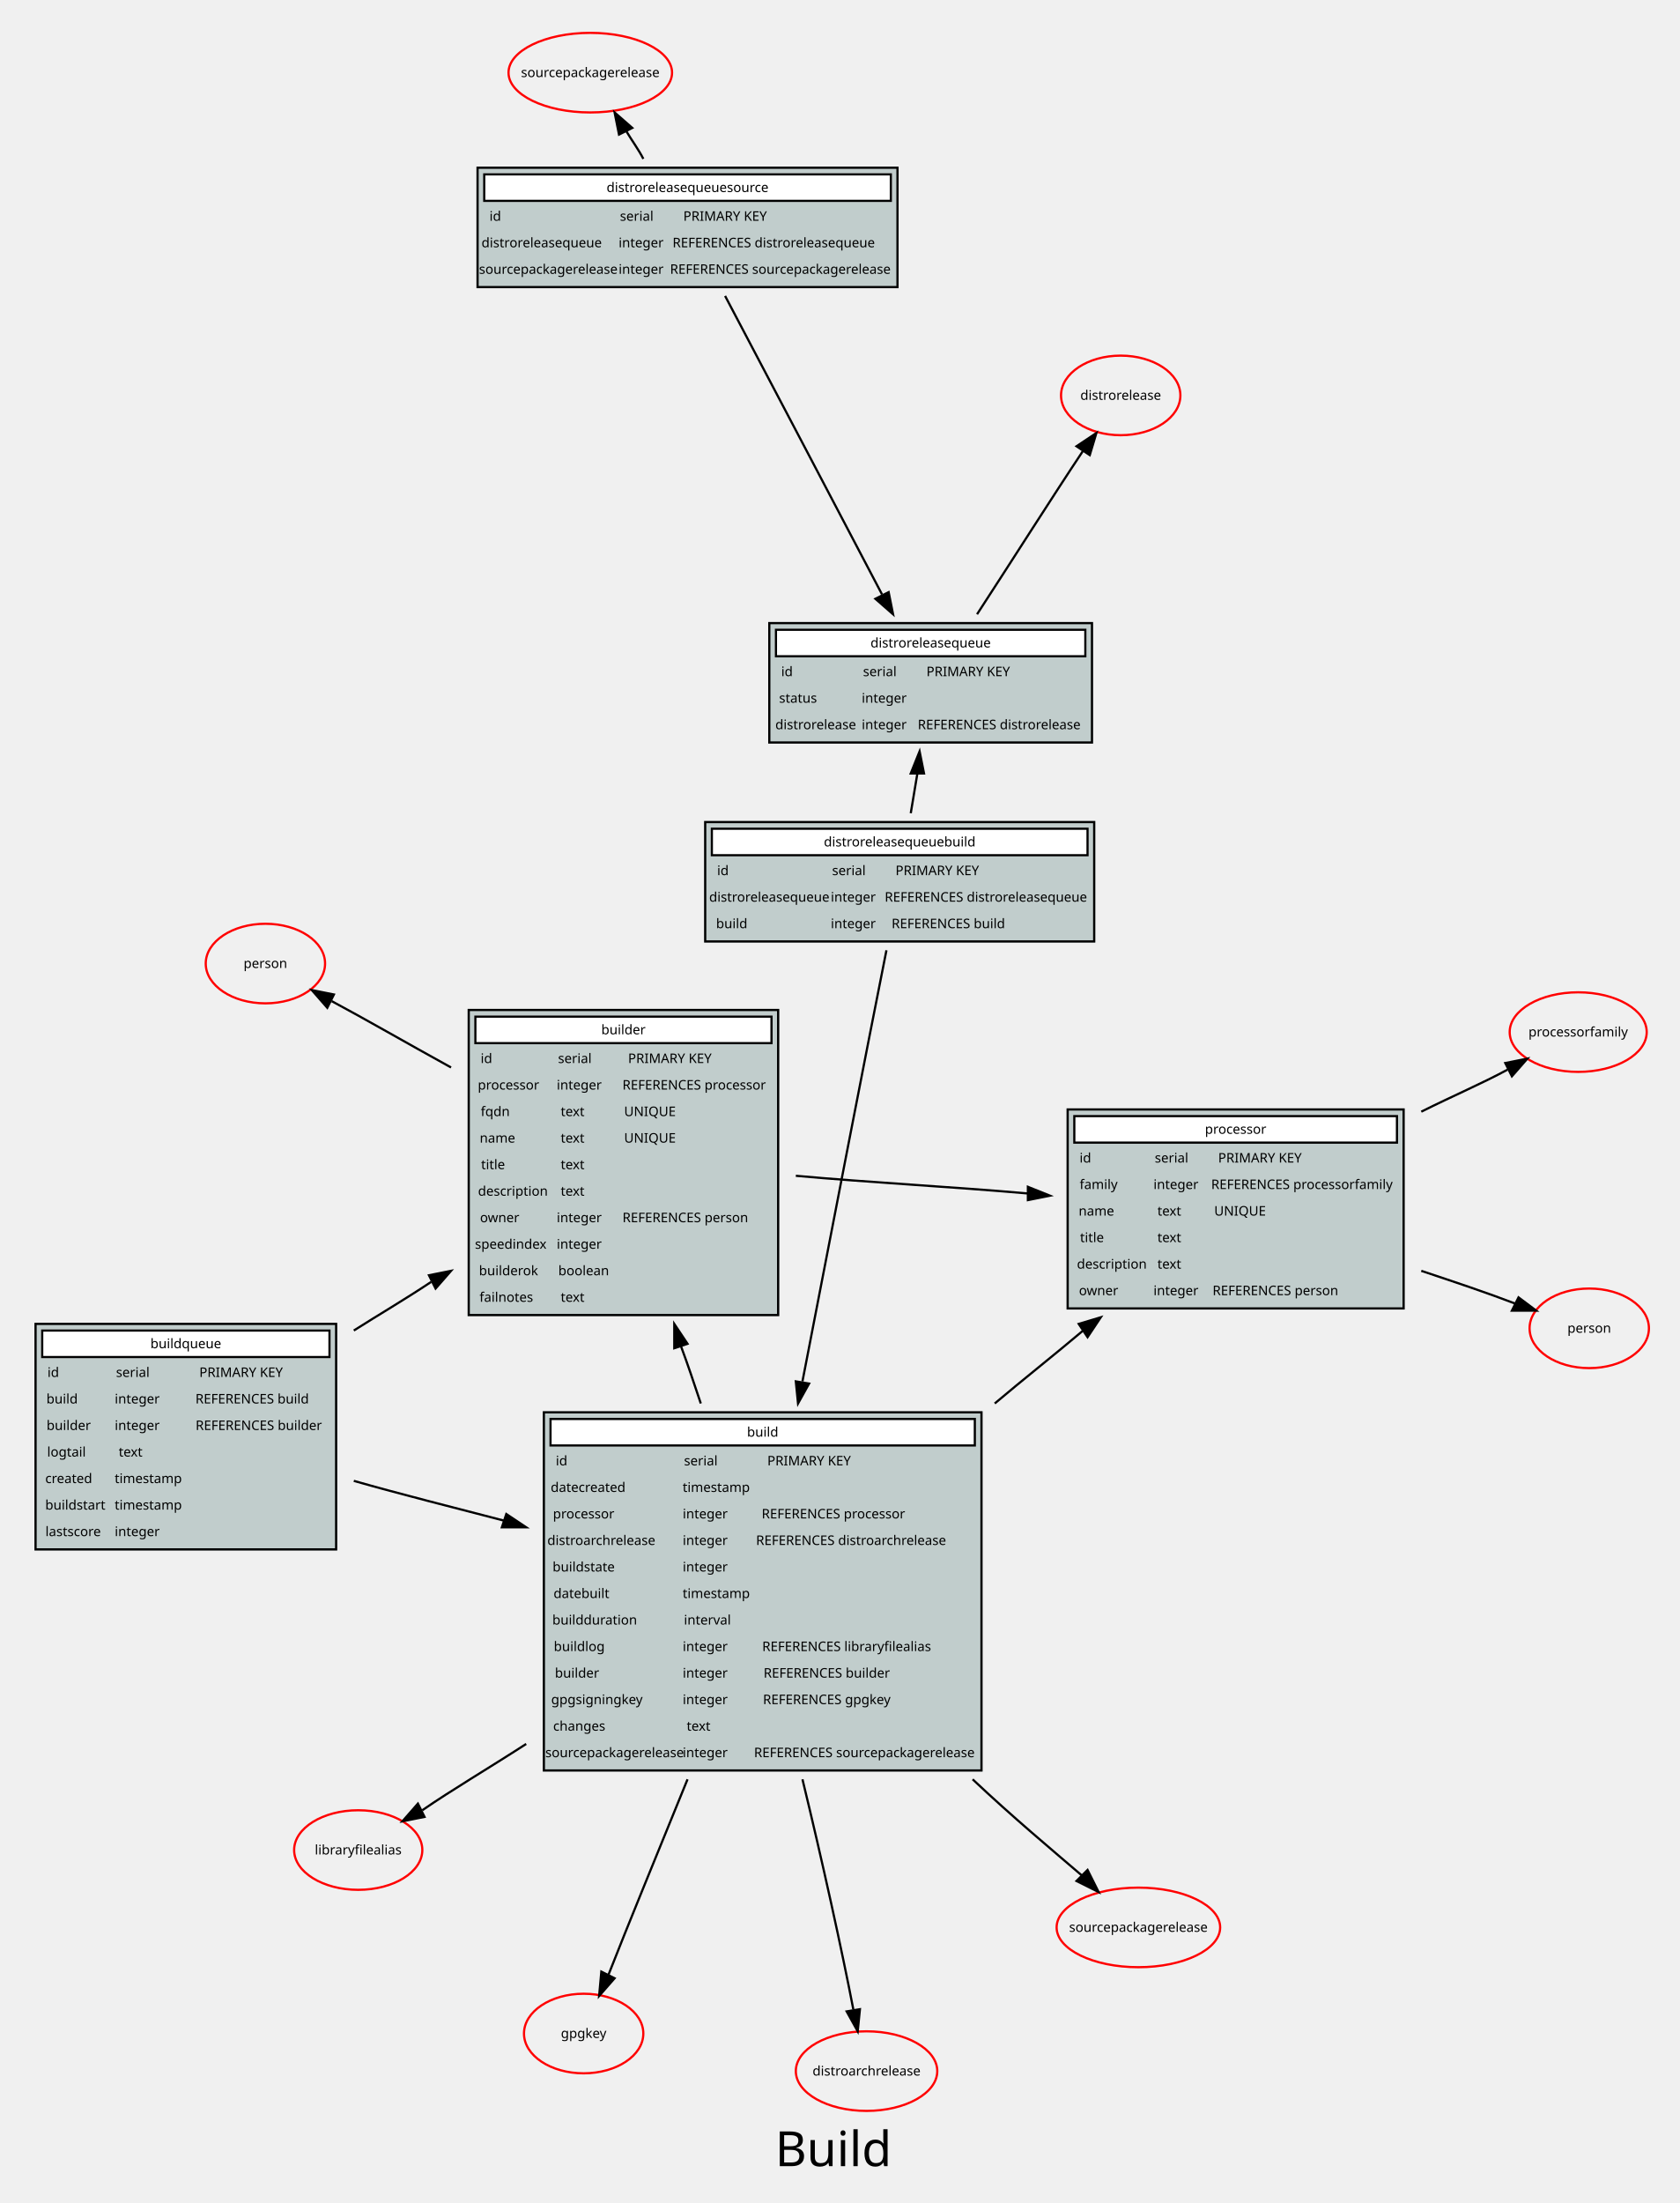
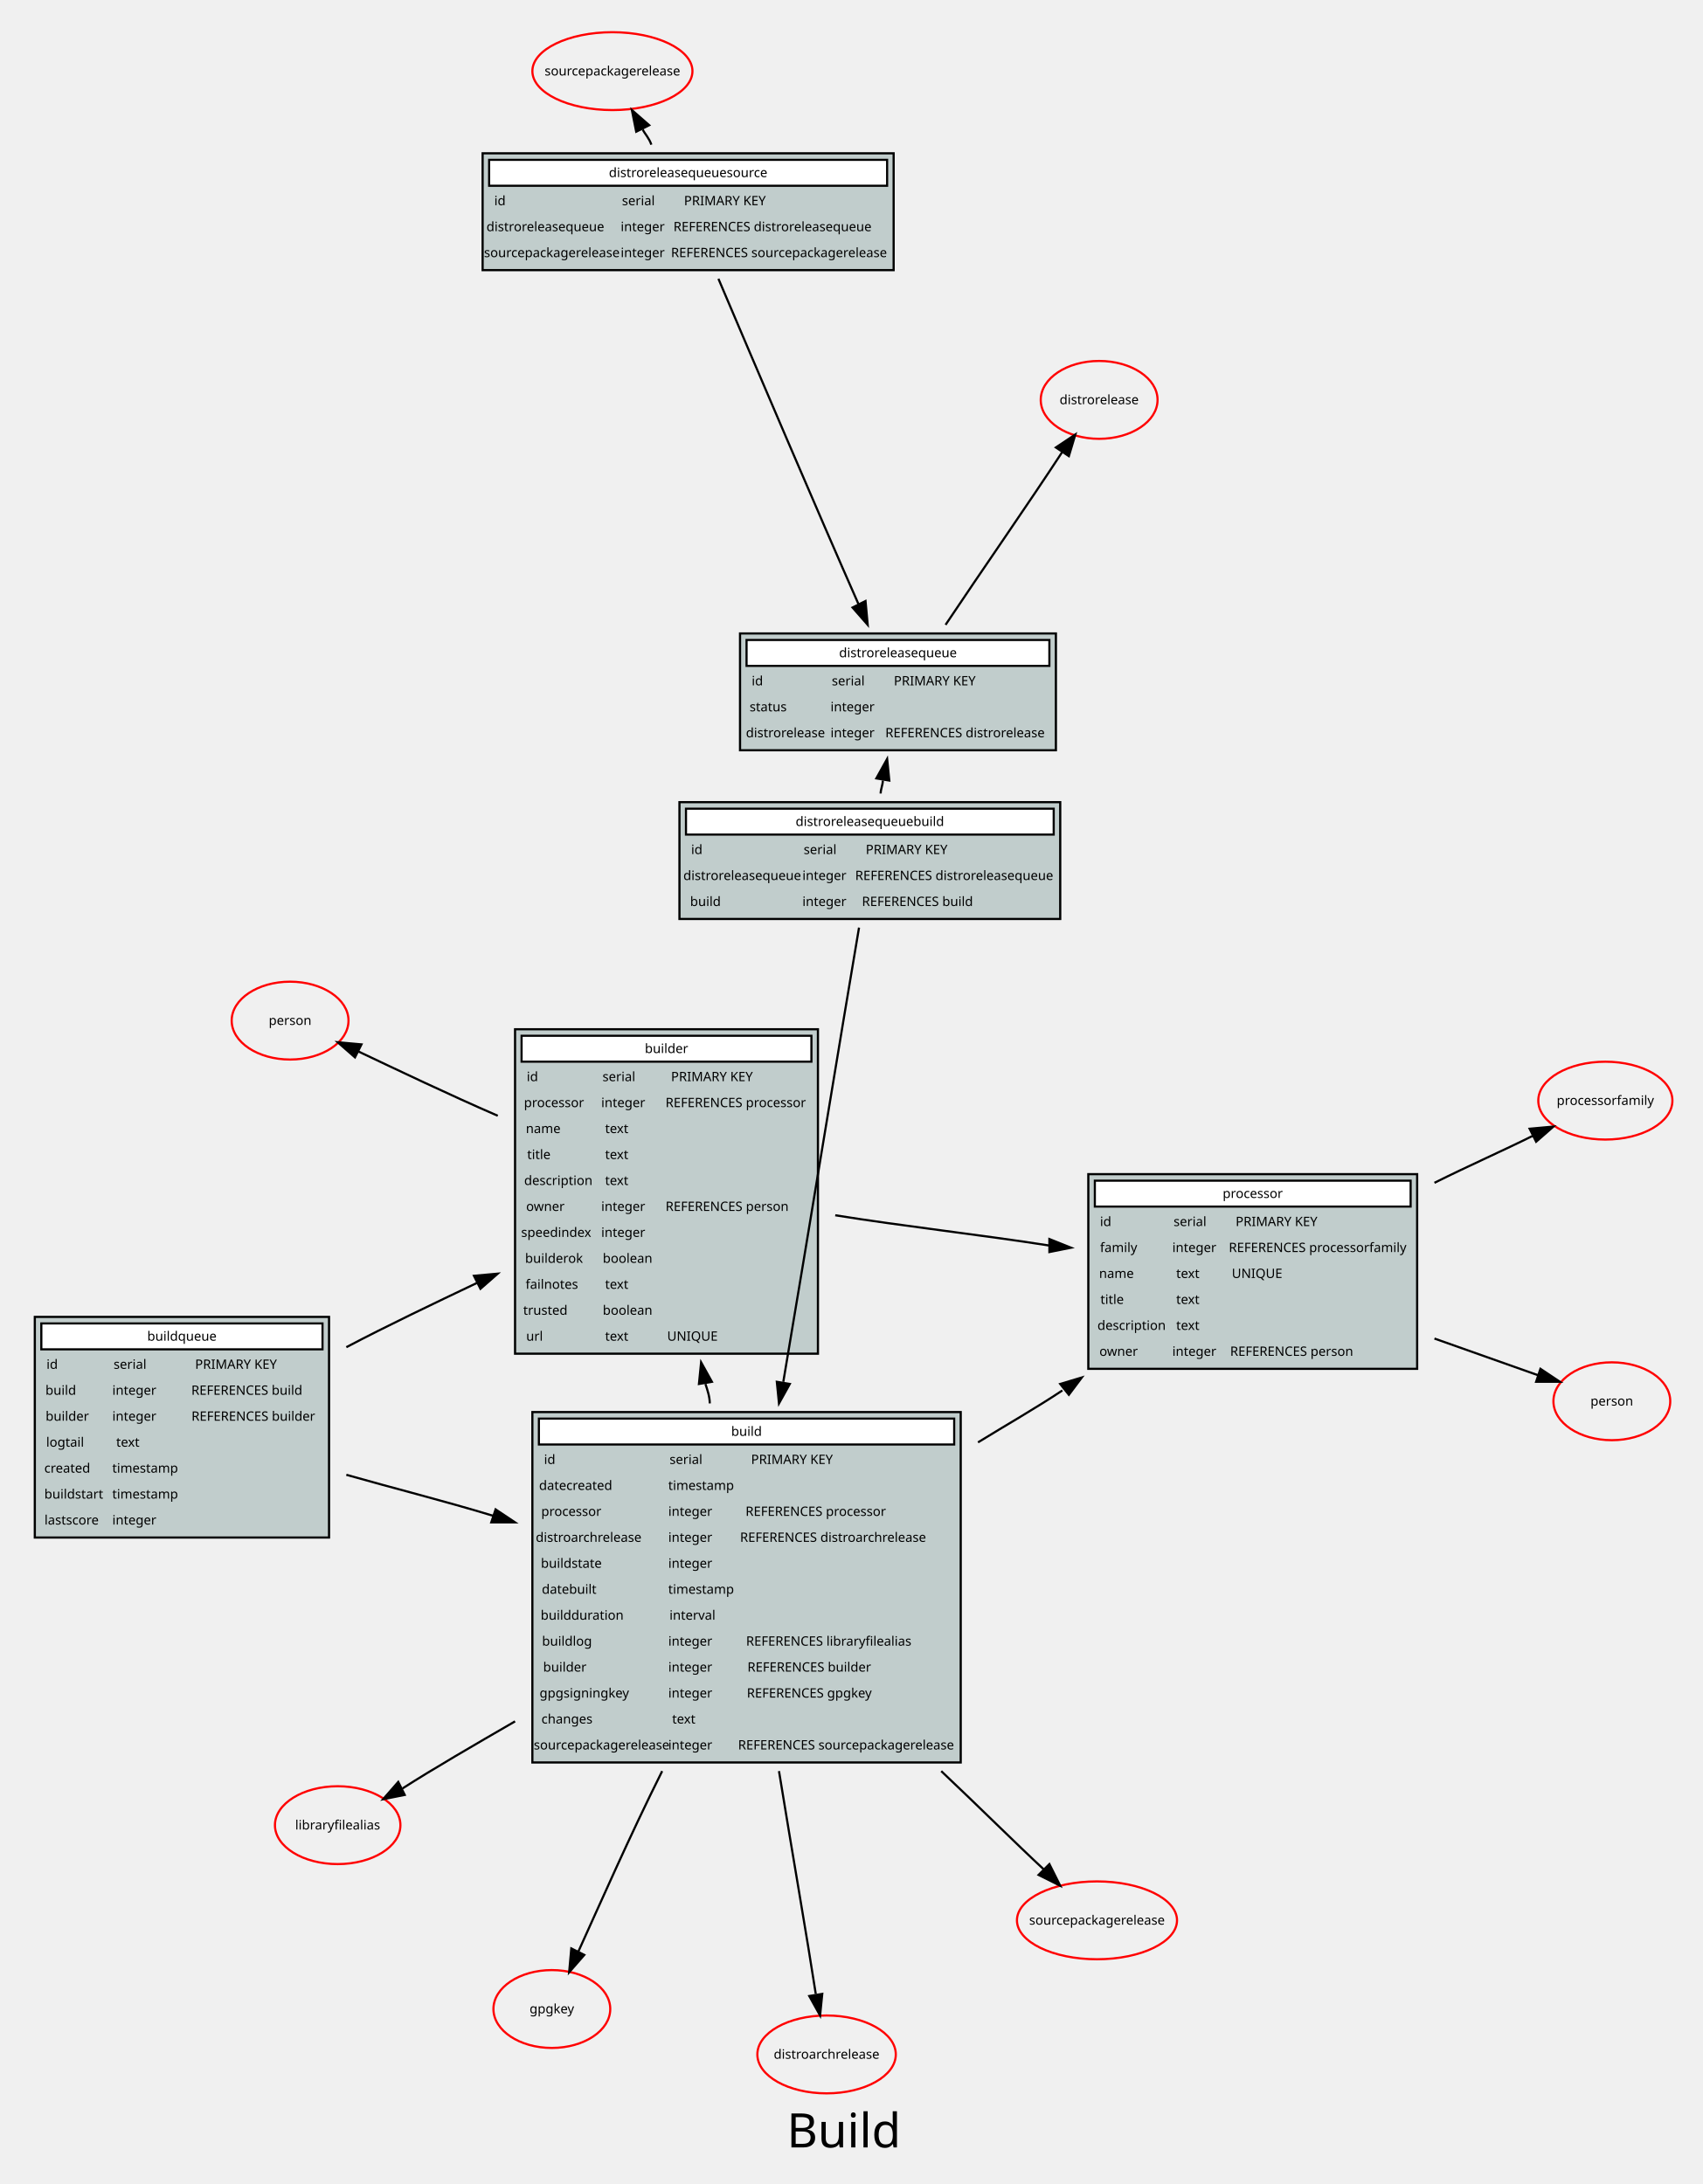
- <svg xmlns="http://www.w3.org/2000/svg" width="408px" height="535px" viewBox="-1 -1 407 534">
-   <g id="graph0" class="graph" transform="scale(0.535861)" style="font-family:Times-Roman;font-size:14.00;">
-     <text text-anchor="middle" style="font-size:22.00;" x="375" y="978">Build</text>
+ <svg xmlns="http://www.w3.org/2000/svg" width="417px" height="535px" viewBox="-1 -1 416 534">
+   <g id="graph0" class="graph" transform="scale(0.528817)" style="font-family:Times-Roman;font-size:14.00;">
+     <text text-anchor="middle" style="font-size:22.00;" x="388" y="991">Build</text>
    <g id="node1" class="node">
-       <polygon style="fill:#c1cdcc;stroke:#c1cdcc;" points="244,799 244,637 442,637 442,799 244,799" />
-       <polygon style="fill:white;stroke:white;" points="247,652 247,640 439,640 439,652 247,652" />
-       <text text-anchor="middle" style="font-size:6.00;" x="343" y="648">build</text>
-       <polygon style="fill:none;stroke:black;" points="247,652 247,640 439,640 439,652 247,652" />
-       <text text-anchor="middle" style="font-size:6.00;" x="252" y="661">id</text>
-       <text text-anchor="middle" style="font-size:6.00;" x="315" y="661">serial</text>
-       <text text-anchor="middle" style="font-size:6.00;" x="364" y="661"> PRIMARY KEY </text>
-       <text text-anchor="middle" style="font-size:6.00;" x="264" y="673">datecreated</text>
-       <text text-anchor="middle" style="font-size:6.00;" x="322" y="673">timestamp</text>
-       <text text-anchor="middle" style="font-size:6.00;" x="262" y="685">processor</text>
-       <text text-anchor="middle" style="font-size:6.00;" x="317" y="685">integer</text>
-       <text text-anchor="middle" style="font-size:6.00;" x="375" y="685"> REFERENCES processor </text>
-       <text text-anchor="middle" style="font-size:6.00;" x="270" y="697">distroarchrelease</text>
-       <text text-anchor="middle" style="font-size:6.00;" x="317" y="697">integer</text>
-       <text text-anchor="middle" style="font-size:6.00;" x="383" y="697"> REFERENCES distroarchrelease </text>
-       <text text-anchor="middle" style="font-size:6.00;" x="262" y="709">buildstate</text>
-       <text text-anchor="middle" style="font-size:6.00;" x="317" y="709">integer</text>
-       <text text-anchor="middle" style="font-size:6.00;" x="261" y="721">datebuilt</text>
-       <text text-anchor="middle" style="font-size:6.00;" x="322" y="721">timestamp</text>
-       <text text-anchor="middle" style="font-size:6.00;" x="267" y="733">buildduration</text>
-       <text text-anchor="middle" style="font-size:6.00;" x="318" y="733">interval</text>
-       <text text-anchor="middle" style="font-size:6.00;" x="260" y="745">buildlog</text>
-       <text text-anchor="middle" style="font-size:6.00;" x="317" y="745">integer</text>
-       <text text-anchor="middle" style="font-size:6.00;" x="381" y="745"> REFERENCES libraryfilealias </text>
-       <text text-anchor="middle" style="font-size:6.00;" x="259" y="757">builder</text>
-       <text text-anchor="middle" style="font-size:6.00;" x="317" y="757">integer</text>
-       <text text-anchor="middle" style="font-size:6.00;" x="372" y="757"> REFERENCES builder </text>
-       <text text-anchor="middle" style="font-size:6.00;" x="268" y="769">gpgsigningkey</text>
-       <text text-anchor="middle" style="font-size:6.00;" x="317" y="769">integer</text>
-       <text text-anchor="middle" style="font-size:6.00;" x="372" y="769"> REFERENCES gpgkey </text>
-       <text text-anchor="middle" style="font-size:6.00;" x="260" y="781">changes</text>
-       <text text-anchor="middle" style="font-size:6.00;" x="314" y="781">text</text>
-       <text text-anchor="middle" style="font-size:6.00;" x="276" y="793">sourcepackagerelease</text>
-       <text text-anchor="middle" style="font-size:6.00;" x="317" y="793">integer</text>
-       <text text-anchor="middle" style="font-size:6.00;" x="389" y="793"> REFERENCES sourcepackagerelease </text>
-       <polygon style="fill:none;stroke:black;" points="244,799 244,637 442,637 442,799 244,799" />
+       <polygon style="fill:#c1cdcc;stroke:#c1cdcc;" points="244,813 244,651 442,651 442,813 244,813" />
+       <polygon style="fill:white;stroke:white;" points="247,666 247,654 439,654 439,666 247,666" />
+       <text text-anchor="middle" style="font-size:6.00;" x="343" y="662">build</text>
+       <polygon style="fill:none;stroke:black;" points="247,666 247,654 439,654 439,666 247,666" />
+       <text text-anchor="middle" style="font-size:6.00;" x="252" y="675">id</text>
+       <text text-anchor="middle" style="font-size:6.00;" x="315" y="675">serial</text>
+       <text text-anchor="middle" style="font-size:6.00;" x="364" y="675"> PRIMARY KEY </text>
+       <text text-anchor="middle" style="font-size:6.00;" x="264" y="687">datecreated</text>
+       <text text-anchor="middle" style="font-size:6.00;" x="322" y="687">timestamp</text>
+       <text text-anchor="middle" style="font-size:6.00;" x="262" y="699">processor</text>
+       <text text-anchor="middle" style="font-size:6.00;" x="317" y="699">integer</text>
+       <text text-anchor="middle" style="font-size:6.00;" x="375" y="699"> REFERENCES processor </text>
+       <text text-anchor="middle" style="font-size:6.00;" x="270" y="711">distroarchrelease</text>
+       <text text-anchor="middle" style="font-size:6.00;" x="317" y="711">integer</text>
+       <text text-anchor="middle" style="font-size:6.00;" x="383" y="711"> REFERENCES distroarchrelease </text>
+       <text text-anchor="middle" style="font-size:6.00;" x="262" y="723">buildstate</text>
+       <text text-anchor="middle" style="font-size:6.00;" x="317" y="723">integer</text>
+       <text text-anchor="middle" style="font-size:6.00;" x="261" y="735">datebuilt</text>
+       <text text-anchor="middle" style="font-size:6.00;" x="322" y="735">timestamp</text>
+       <text text-anchor="middle" style="font-size:6.00;" x="267" y="747">buildduration</text>
+       <text text-anchor="middle" style="font-size:6.00;" x="318" y="747">interval</text>
+       <text text-anchor="middle" style="font-size:6.00;" x="260" y="759">buildlog</text>
+       <text text-anchor="middle" style="font-size:6.00;" x="317" y="759">integer</text>
+       <text text-anchor="middle" style="font-size:6.00;" x="381" y="759"> REFERENCES libraryfilealias </text>
+       <text text-anchor="middle" style="font-size:6.00;" x="259" y="771">builder</text>
+       <text text-anchor="middle" style="font-size:6.00;" x="317" y="771">integer</text>
+       <text text-anchor="middle" style="font-size:6.00;" x="372" y="771"> REFERENCES builder </text>
+       <text text-anchor="middle" style="font-size:6.00;" x="268" y="783">gpgsigningkey</text>
+       <text text-anchor="middle" style="font-size:6.00;" x="317" y="783">integer</text>
+       <text text-anchor="middle" style="font-size:6.00;" x="372" y="783"> REFERENCES gpgkey </text>
+       <text text-anchor="middle" style="font-size:6.00;" x="260" y="795">changes</text>
+       <text text-anchor="middle" style="font-size:6.00;" x="314" y="795">text</text>
+       <text text-anchor="middle" style="font-size:6.00;" x="276" y="807">sourcepackagerelease</text>
+       <text text-anchor="middle" style="font-size:6.00;" x="317" y="807">integer</text>
+       <text text-anchor="middle" style="font-size:6.00;" x="389" y="807"> REFERENCES sourcepackagerelease </text>
+       <polygon style="fill:none;stroke:black;" points="244,813 244,651 442,651 442,813 244,813" />
    </g>
    <g id="node2" class="node">
-       <polygon style="fill:#c1cdcc;stroke:#c1cdcc;" points="210,593 210,455 350,455 350,593 210,593" />
-       <polygon style="fill:white;stroke:white;" points="213,470 213,458 347,458 347,470 213,470" />
-       <text text-anchor="middle" style="font-size:6.00;" x="280" y="466">builder</text>
-       <polygon style="fill:none;stroke:black;" points="213,470 213,458 347,458 347,470 213,470" />
-       <text text-anchor="middle" style="font-size:6.00;" x="218" y="479">id</text>
-       <text text-anchor="middle" style="font-size:6.00;" x="258" y="479">serial</text>
-       <text text-anchor="middle" style="font-size:6.00;" x="301" y="479"> PRIMARY KEY </text>
-       <text text-anchor="middle" style="font-size:6.00;" x="228" y="491">processor</text>
-       <text text-anchor="middle" style="font-size:6.00;" x="260" y="491">integer</text>
-       <text text-anchor="middle" style="font-size:6.00;" x="312" y="491"> REFERENCES processor </text>
-       <text text-anchor="middle" style="font-size:6.00;" x="222" y="503">fqdn</text>
-       <text text-anchor="middle" style="font-size:6.00;" x="257" y="503">text</text>
-       <text text-anchor="middle" style="font-size:6.00;" x="292" y="503"> UNIQUE </text>
-       <text text-anchor="middle" style="font-size:6.00;" x="223" y="515">name</text>
-       <text text-anchor="middle" style="font-size:6.00;" x="257" y="515">text</text>
-       <text text-anchor="middle" style="font-size:6.00;" x="292" y="515"> UNIQUE </text>
-       <text text-anchor="middle" style="font-size:6.00;" x="221" y="527">title</text>
-       <text text-anchor="middle" style="font-size:6.00;" x="257" y="527">text</text>
-       <text text-anchor="middle" style="font-size:6.00;" x="230" y="539">description</text>
-       <text text-anchor="middle" style="font-size:6.00;" x="257" y="539">text</text>
-       <text text-anchor="middle" style="font-size:6.00;" x="224" y="551">owner</text>
-       <text text-anchor="middle" style="font-size:6.00;" x="260" y="551">integer</text>
-       <text text-anchor="middle" style="font-size:6.00;" x="308" y="551"> REFERENCES person </text>
-       <text text-anchor="middle" style="font-size:6.00;" x="229" y="563">speedindex</text>
-       <text text-anchor="middle" style="font-size:6.00;" x="260" y="563">integer</text>
-       <text text-anchor="middle" style="font-size:6.00;" x="228" y="575">builderok</text>
-       <text text-anchor="middle" style="font-size:6.00;" x="262" y="575">boolean</text>
-       <text text-anchor="middle" style="font-size:6.00;" x="227" y="587">failnotes</text>
-       <text text-anchor="middle" style="font-size:6.00;" x="257" y="587">text</text>
-       <polygon style="fill:none;stroke:black;" points="210,593 210,455 350,455 350,593 210,593" />
+       <polygon style="fill:#c1cdcc;stroke:#c1cdcc;" points="236,624 236,474 376,474 376,624 236,624" />
+       <polygon style="fill:white;stroke:white;" points="239,489 239,477 373,477 373,489 239,489" />
+       <text text-anchor="middle" style="font-size:6.00;" x="306" y="485">builder</text>
+       <polygon style="fill:none;stroke:black;" points="239,489 239,477 373,477 373,489 239,489" />
+       <text text-anchor="middle" style="font-size:6.00;" x="244" y="498">id</text>
+       <text text-anchor="middle" style="font-size:6.00;" x="284" y="498">serial</text>
+       <text text-anchor="middle" style="font-size:6.00;" x="327" y="498"> PRIMARY KEY </text>
+       <text text-anchor="middle" style="font-size:6.00;" x="254" y="510">processor</text>
+       <text text-anchor="middle" style="font-size:6.00;" x="286" y="510">integer</text>
+       <text text-anchor="middle" style="font-size:6.00;" x="338" y="510"> REFERENCES processor </text>
+       <text text-anchor="middle" style="font-size:6.00;" x="249" y="522">name</text>
+       <text text-anchor="middle" style="font-size:6.00;" x="283" y="522">text</text>
+       <text text-anchor="middle" style="font-size:6.00;" x="247" y="534">title</text>
+       <text text-anchor="middle" style="font-size:6.00;" x="283" y="534">text</text>
+       <text text-anchor="middle" style="font-size:6.00;" x="256" y="546">description</text>
+       <text text-anchor="middle" style="font-size:6.00;" x="283" y="546">text</text>
+       <text text-anchor="middle" style="font-size:6.00;" x="250" y="558">owner</text>
+       <text text-anchor="middle" style="font-size:6.00;" x="286" y="558">integer</text>
+       <text text-anchor="middle" style="font-size:6.00;" x="334" y="558"> REFERENCES person </text>
+       <text text-anchor="middle" style="font-size:6.00;" x="255" y="570">speedindex</text>
+       <text text-anchor="middle" style="font-size:6.00;" x="286" y="570">integer</text>
+       <text text-anchor="middle" style="font-size:6.00;" x="254" y="582">builderok</text>
+       <text text-anchor="middle" style="font-size:6.00;" x="288" y="582">boolean</text>
+       <text text-anchor="middle" style="font-size:6.00;" x="253" y="594">failnotes</text>
+       <text text-anchor="middle" style="font-size:6.00;" x="283" y="594">text</text>
+       <text text-anchor="middle" style="font-size:6.00;" x="250" y="606">trusted</text>
+       <text text-anchor="middle" style="font-size:6.00;" x="288" y="606">boolean</text>
+       <text text-anchor="middle" style="font-size:6.00;" x="245" y="618">url</text>
+       <text text-anchor="middle" style="font-size:6.00;" x="283" y="618">text</text>
+       <text text-anchor="middle" style="font-size:6.00;" x="318" y="618"> UNIQUE </text>
+       <polygon style="fill:none;stroke:black;" points="236,624 236,474 376,474 376,624 236,624" />
    </g>
    <g id="edge8" class="edge">
-       <path style="fill:none;stroke:black;" d="M315,633C312,624 309,615 306,607" />
-       <polygon style="fill:black;stroke:black;" points="303,608 303,597 309,606 303,608" />
+       <path style="fill:none;stroke:black;" d="M326,647C326,644 325,641 324,638" />
+       <polygon style="fill:black;stroke:black;" points="321,638 322,628 327,637 321,638" />
    </g>
    <g id="node7" class="node">
-       <polygon style="fill:#c1cdcc;stroke:#c1cdcc;" points="481,590 481,500 633,500 633,590 481,590" />
-       <polygon style="fill:white;stroke:white;" points="484,515 484,503 630,503 630,515 484,515" />
-       <text text-anchor="middle" style="font-size:6.00;" x="557" y="511">processor</text>
-       <polygon style="fill:none;stroke:black;" points="484,515 484,503 630,503 630,515 484,515" />
-       <text text-anchor="middle" style="font-size:6.00;" x="489" y="524">id</text>
-       <text text-anchor="middle" style="font-size:6.00;" x="528" y="524">serial</text>
-       <text text-anchor="middle" style="font-size:6.00;" x="568" y="524"> PRIMARY KEY </text>
-       <text text-anchor="middle" style="font-size:6.00;" x="495" y="536">family</text>
-       <text text-anchor="middle" style="font-size:6.00;" x="530" y="536">integer</text>
-       <text text-anchor="middle" style="font-size:6.00;" x="587" y="536"> REFERENCES processorfamily </text>
-       <text text-anchor="middle" style="font-size:6.00;" x="494" y="548">name</text>
-       <text text-anchor="middle" style="font-size:6.00;" x="527" y="548">text</text>
-       <text text-anchor="middle" style="font-size:6.00;" x="559" y="548"> UNIQUE </text>
-       <text text-anchor="middle" style="font-size:6.00;" x="492" y="560">title</text>
-       <text text-anchor="middle" style="font-size:6.00;" x="527" y="560">text</text>
-       <text text-anchor="middle" style="font-size:6.00;" x="501" y="572">description</text>
-       <text text-anchor="middle" style="font-size:6.00;" x="527" y="572">text</text>
-       <text text-anchor="middle" style="font-size:6.00;" x="495" y="584">owner</text>
-       <text text-anchor="middle" style="font-size:6.00;" x="530" y="584">integer</text>
-       <text text-anchor="middle" style="font-size:6.00;" x="575" y="584"> REFERENCES person </text>
-       <polygon style="fill:none;stroke:black;" points="481,590 481,500 633,500 633,590 481,590" />
+       <polygon style="fill:#c1cdcc;stroke:#c1cdcc;" points="501,631 501,541 653,541 653,631 501,631" />
+       <polygon style="fill:white;stroke:white;" points="504,556 504,544 650,544 650,556 504,556" />
+       <text text-anchor="middle" style="font-size:6.00;" x="577" y="552">processor</text>
+       <polygon style="fill:none;stroke:black;" points="504,556 504,544 650,544 650,556 504,556" />
+       <text text-anchor="middle" style="font-size:6.00;" x="509" y="565">id</text>
+       <text text-anchor="middle" style="font-size:6.00;" x="548" y="565">serial</text>
+       <text text-anchor="middle" style="font-size:6.00;" x="588" y="565"> PRIMARY KEY </text>
+       <text text-anchor="middle" style="font-size:6.00;" x="515" y="577">family</text>
+       <text text-anchor="middle" style="font-size:6.00;" x="550" y="577">integer</text>
+       <text text-anchor="middle" style="font-size:6.00;" x="607" y="577"> REFERENCES processorfamily </text>
+       <text text-anchor="middle" style="font-size:6.00;" x="514" y="589">name</text>
+       <text text-anchor="middle" style="font-size:6.00;" x="547" y="589">text</text>
+       <text text-anchor="middle" style="font-size:6.00;" x="579" y="589"> UNIQUE </text>
+       <text text-anchor="middle" style="font-size:6.00;" x="512" y="601">title</text>
+       <text text-anchor="middle" style="font-size:6.00;" x="547" y="601">text</text>
+       <text text-anchor="middle" style="font-size:6.00;" x="521" y="613">description</text>
+       <text text-anchor="middle" style="font-size:6.00;" x="547" y="613">text</text>
+       <text text-anchor="middle" style="font-size:6.00;" x="515" y="625">owner</text>
+       <text text-anchor="middle" style="font-size:6.00;" x="550" y="625">integer</text>
+       <text text-anchor="middle" style="font-size:6.00;" x="595" y="625"> REFERENCES person </text>
+       <polygon style="fill:none;stroke:black;" points="501,631 501,541 653,541 653,631 501,631" />
    </g>
    <g id="edge2" class="edge">
-       <path style="fill:none;stroke:black;" d="M448,633C461,622 475,611 488,600" />
-       <polygon style="fill:black;stroke:black;" points="486,597 496,594 490,603 486,597" />
+       <path style="fill:none;stroke:black;" d="M450,665C463,657 477,649 489,641" />
+       <polygon style="fill:black;stroke:black;" points="488,638 498,635 492,643 488,638" />
    </g>
    <g id="node9" class="node">
-       <ellipse cx="390" cy="935" rx="32" ry="18" style="fill:none;stroke:red;" />
-       <text text-anchor="middle" style="font-size:6.00;" x="390" y="937">distroarchrelease</text>
+       <ellipse cx="380" cy="948" rx="32" ry="18" style="fill:none;stroke:red;" />
+       <text text-anchor="middle" style="font-size:6.00;" x="380" y="950">distroarchrelease</text>
    </g>
    <g id="edge4" class="edge">
-       <path style="fill:none;stroke:black;" d="M361,803C370,840 379,881 384,907" />
-       <polygon style="fill:black;stroke:black;" points="387,907 386,917 381,908 387,907" />
+       <path style="fill:none;stroke:black;" d="M358,817C364,854 371,894 375,920" />
+       <polygon style="fill:black;stroke:black;" points="378,920 377,930 372,921 378,920" />
    </g>
    <g id="node11" class="node">
-       <ellipse cx="160" cy="835" rx="29" ry="18" style="fill:none;stroke:red;" />
-       <text text-anchor="middle" style="font-size:6.00;" x="160" y="837">libraryfilealias</text>
+       <ellipse cx="154" cy="842" rx="29" ry="18" style="fill:none;stroke:red;" />
+       <text text-anchor="middle" style="font-size:6.00;" x="154" y="844">libraryfilealias</text>
    </g>
    <g id="edge6" class="edge">
-       <path style="fill:none;stroke:black;" d="M236,787C219,798 202,808 189,817" />
-       <polygon style="fill:black;stroke:black;" points="190,820 180,822 187,814 190,820" />
+       <path style="fill:none;stroke:black;" d="M236,794C217,805 198,816 184,825" />
+       <polygon style="fill:black;stroke:black;" points="185,828 175,830 182,822 185,828" />
    </g>
    <g id="node14" class="node">
-       <ellipse cx="262" cy="918" rx="27" ry="18" style="fill:none;stroke:red;" />
-       <text text-anchor="middle" style="font-size:6.00;" x="262" y="920">gpgkey</text>
+       <ellipse cx="253" cy="927" rx="27" ry="18" style="fill:none;stroke:red;" />
+       <text text-anchor="middle" style="font-size:6.00;" x="253" y="929">gpgkey</text>
    </g>
    <g id="edge10" class="edge">
-       <path style="fill:none;stroke:black;" d="M309,803C296,835 282,869 273,892" />
-       <polygon style="fill:black;stroke:black;" points="276,893 269,901 270,890 276,893" />
+       <path style="fill:none;stroke:black;" d="M304,817C289,847 275,879 265,901" />
+       <polygon style="fill:black;stroke:black;" points="268,902 261,910 262,899 268,902" />
    </g>
    <g id="node16" class="node">
-       <ellipse cx="513" cy="870" rx="37" ry="18" style="fill:none;stroke:red;" />
-       <text text-anchor="middle" style="font-size:6.00;" x="513" y="872">sourcepackagerelease</text>
+       <ellipse cx="505" cy="886" rx="37" ry="18" style="fill:none;stroke:red;" />
+       <text text-anchor="middle" style="font-size:6.00;" x="505" y="888">sourcepackagerelease</text>
    </g>
    <g id="edge12" class="edge">
-       <path style="fill:none;stroke:black;" d="M438,803C456,820 474,835 488,847" />
-       <polygon style="fill:black;stroke:black;" points="490,844 495,854 485,849 490,844" />
+       <path style="fill:none;stroke:black;" d="M433,817C451,834 467,850 481,863" />
+       <polygon style="fill:black;stroke:black;" points="483,860 488,870 478,865 483,860" />
    </g>
    <g id="edge14" class="edge">
-       <path style="fill:none;stroke:black;" d="M358,530C391,533 429,535 463,538" />
-       <polygon style="fill:black;stroke:black;" points="463,535 473,539 463,541 463,535" />
+       <path style="fill:none;stroke:black;" d="M384,560C415,565 451,569 483,574" />
+       <polygon style="fill:black;stroke:black;" points="483,571 493,575 483,577 483,571" />
    </g>
    <g id="node19" class="node">
-       <ellipse cx="118" cy="434" rx="27" ry="18" style="fill:none;stroke:red;" />
-       <text text-anchor="middle" style="font-size:6.00;" x="118" y="436">person</text>
+       <ellipse cx="132" cy="470" rx="27" ry="18" style="fill:none;stroke:red;" />
+       <text text-anchor="middle" style="font-size:6.00;" x="132" y="472">person</text>
    </g>
    <g id="edge16" class="edge">
-       <path style="fill:none;stroke:black;" d="M202,481C182,470 163,459 148,451" />
-       <polygon style="fill:black;stroke:black;" points="146,454 139,446 149,448 146,454" />
+       <path style="fill:none;stroke:black;" d="M228,514C205,504 182,493 163,484" />
+       <polygon style="fill:black;stroke:black;" points="162,487 154,480 165,481 162,487" />
    </g>
    <g id="node3" class="node">
-       <polygon style="fill:#c1cdcc;stroke:#c1cdcc;" points="14,699 14,597 150,597 150,699 14,699" />
-       <polygon style="fill:white;stroke:white;" points="17,612 17,600 147,600 147,612 17,612" />
-       <text text-anchor="middle" style="font-size:6.00;" x="82" y="608">buildqueue</text>
-       <polygon style="fill:none;stroke:black;" points="17,612 17,600 147,600 147,612 17,612" />
-       <text text-anchor="middle" style="font-size:6.00;" x="22" y="621">id</text>
-       <text text-anchor="middle" style="font-size:6.00;" x="58" y="621">serial</text>
-       <text text-anchor="middle" style="font-size:6.00;" x="107" y="621"> PRIMARY KEY </text>
-       <text text-anchor="middle" style="font-size:6.00;" x="26" y="633">build</text>
-       <text text-anchor="middle" style="font-size:6.00;" x="60" y="633">integer</text>
-       <text text-anchor="middle" style="font-size:6.00;" x="112" y="633"> REFERENCES build </text>
-       <text text-anchor="middle" style="font-size:6.00;" x="29" y="645">builder</text>
-       <text text-anchor="middle" style="font-size:6.00;" x="60" y="645">integer</text>
-       <text text-anchor="middle" style="font-size:6.00;" x="115" y="645"> REFERENCES builder </text>
-       <text text-anchor="middle" style="font-size:6.00;" x="28" y="657">logtail</text>
-       <text text-anchor="middle" style="font-size:6.00;" x="57" y="657">text</text>
-       <text text-anchor="middle" style="font-size:6.00;" x="29" y="669">created</text>
-       <text text-anchor="middle" style="font-size:6.00;" x="65" y="669">timestamp</text>
-       <text text-anchor="middle" style="font-size:6.00;" x="32" y="681">buildstart</text>
-       <text text-anchor="middle" style="font-size:6.00;" x="65" y="681">timestamp</text>
-       <text text-anchor="middle" style="font-size:6.00;" x="31" y="693">lastscore</text>
-       <text text-anchor="middle" style="font-size:6.00;" x="60" y="693">integer</text>
-       <polygon style="fill:none;stroke:black;" points="14,699 14,597 150,597 150,699 14,699" />
+       <polygon style="fill:#c1cdcc;stroke:#c1cdcc;" points="14,709 14,607 150,607 150,709 14,709" />
+       <polygon style="fill:white;stroke:white;" points="17,622 17,610 147,610 147,622 17,622" />
+       <text text-anchor="middle" style="font-size:6.00;" x="82" y="618">buildqueue</text>
+       <polygon style="fill:none;stroke:black;" points="17,622 17,610 147,610 147,622 17,622" />
+       <text text-anchor="middle" style="font-size:6.00;" x="22" y="631">id</text>
+       <text text-anchor="middle" style="font-size:6.00;" x="58" y="631">serial</text>
+       <text text-anchor="middle" style="font-size:6.00;" x="107" y="631"> PRIMARY KEY </text>
+       <text text-anchor="middle" style="font-size:6.00;" x="26" y="643">build</text>
+       <text text-anchor="middle" style="font-size:6.00;" x="60" y="643">integer</text>
+       <text text-anchor="middle" style="font-size:6.00;" x="112" y="643"> REFERENCES build </text>
+       <text text-anchor="middle" style="font-size:6.00;" x="29" y="655">builder</text>
+       <text text-anchor="middle" style="font-size:6.00;" x="60" y="655">integer</text>
+       <text text-anchor="middle" style="font-size:6.00;" x="115" y="655"> REFERENCES builder </text>
+       <text text-anchor="middle" style="font-size:6.00;" x="28" y="667">logtail</text>
+       <text text-anchor="middle" style="font-size:6.00;" x="57" y="667">text</text>
+       <text text-anchor="middle" style="font-size:6.00;" x="29" y="679">created</text>
+       <text text-anchor="middle" style="font-size:6.00;" x="65" y="679">timestamp</text>
+       <text text-anchor="middle" style="font-size:6.00;" x="32" y="691">buildstart</text>
+       <text text-anchor="middle" style="font-size:6.00;" x="65" y="691">timestamp</text>
+       <text text-anchor="middle" style="font-size:6.00;" x="31" y="703">lastscore</text>
+       <text text-anchor="middle" style="font-size:6.00;" x="60" y="703">integer</text>
+       <polygon style="fill:none;stroke:black;" points="14,709 14,607 150,607 150,709 14,709" />
    </g>
    <g id="edge18" class="edge">
-       <path style="fill:none;stroke:black;" d="M158,668C179,674 203,680 226,686" />
-       <polygon style="fill:black;stroke:black;" points="227,683 236,689 225,689 227,683" />
+       <path style="fill:none;stroke:black;" d="M158,680C179,686 203,692 226,699" />
+       <polygon style="fill:black;stroke:black;" points="227,696 236,702 225,702 227,696" />
    </g>
    <g id="edge20" class="edge">
-       <path style="fill:none;stroke:black;" d="M158,600C169,593 181,586 193,578" />
-       <polygon style="fill:black;stroke:black;" points="192,575 202,573 195,581 192,575" />
+       <path style="fill:none;stroke:black;" d="M158,621C177,611 198,601 219,591" />
+       <polygon style="fill:black;stroke:black;" points="217,588 228,587 220,594 217,588" />
    </g>
    <g id="node4" class="node">
-       <polygon style="fill:#c1cdcc;stroke:#c1cdcc;" points="346,334 346,280 492,280 492,334 346,334" />
-       <polygon style="fill:white;stroke:white;" points="349,295 349,283 489,283 489,295 349,295" />
-       <text text-anchor="middle" style="font-size:6.00;" x="419" y="291">distroreleasequeue</text>
-       <polygon style="fill:none;stroke:black;" points="349,295 349,283 489,283 489,295 349,295" />
-       <text text-anchor="middle" style="font-size:6.00;" x="354" y="304">id</text>
-       <text text-anchor="middle" style="font-size:6.00;" x="396" y="304">serial</text>
-       <text text-anchor="middle" style="font-size:6.00;" x="436" y="304"> PRIMARY KEY </text>
-       <text text-anchor="middle" style="font-size:6.00;" x="359" y="316">status</text>
-       <text text-anchor="middle" style="font-size:6.00;" x="398" y="316">integer</text>
-       <text text-anchor="middle" style="font-size:6.00;" x="367" y="328">distrorelease</text>
-       <text text-anchor="middle" style="font-size:6.00;" x="398" y="328">integer</text>
-       <text text-anchor="middle" style="font-size:6.00;" x="450" y="328"> REFERENCES distrorelease </text>
-       <polygon style="fill:none;stroke:black;" points="346,334 346,280 492,280 492,334 346,334" />
+       <polygon style="fill:#c1cdcc;stroke:#c1cdcc;" points="340,345 340,291 486,291 486,345 340,345" />
+       <polygon style="fill:white;stroke:white;" points="343,306 343,294 483,294 483,306 343,306" />
+       <text text-anchor="middle" style="font-size:6.00;" x="413" y="302">distroreleasequeue</text>
+       <polygon style="fill:none;stroke:black;" points="343,306 343,294 483,294 483,306 343,306" />
+       <text text-anchor="middle" style="font-size:6.00;" x="348" y="315">id</text>
+       <text text-anchor="middle" style="font-size:6.00;" x="390" y="315">serial</text>
+       <text text-anchor="middle" style="font-size:6.00;" x="430" y="315"> PRIMARY KEY </text>
+       <text text-anchor="middle" style="font-size:6.00;" x="353" y="327">status</text>
+       <text text-anchor="middle" style="font-size:6.00;" x="392" y="327">integer</text>
+       <text text-anchor="middle" style="font-size:6.00;" x="361" y="339">distrorelease</text>
+       <text text-anchor="middle" style="font-size:6.00;" x="392" y="339">integer</text>
+       <text text-anchor="middle" style="font-size:6.00;" x="444" y="339"> REFERENCES distrorelease </text>
+       <polygon style="fill:none;stroke:black;" points="340,345 340,291 486,291 486,345 340,345" />
    </g>
    <g id="node23" class="node">
-       <ellipse cx="505" cy="177" rx="27" ry="18" style="fill:none;stroke:red;" />
-       <text text-anchor="middle" style="font-size:6.00;" x="505" y="179">distrorelease</text>
+       <ellipse cx="506" cy="183" rx="27" ry="18" style="fill:none;stroke:red;" />
+       <text text-anchor="middle" style="font-size:6.00;" x="506" y="185">distrorelease</text>
    </g>
    <g id="edge22" class="edge">
-       <path style="fill:none;stroke:black;" d="M440,276C455,253 474,223 488,202" />
-       <polygon style="fill:black;stroke:black;" points="485,200 494,194 491,204 485,200" />
+       <path style="fill:none;stroke:black;" d="M435,287C451,263 474,230 489,207" />
+       <polygon style="fill:black;stroke:black;" points="486,205 495,199 492,209 486,205" />
    </g>
    <g id="node5" class="node">
-       <polygon style="fill:#c1cdcc;stroke:#c1cdcc;" points="317,424 317,370 493,370 493,424 317,424" />
-       <polygon style="fill:white;stroke:white;" points="320,385 320,373 490,373 490,385 320,385" />
-       <text text-anchor="middle" style="font-size:6.00;" x="405" y="381">distroreleasequeuebuild</text>
-       <polygon style="fill:none;stroke:black;" points="320,385 320,373 490,373 490,385 320,385" />
-       <text text-anchor="middle" style="font-size:6.00;" x="325" y="394">id</text>
-       <text text-anchor="middle" style="font-size:6.00;" x="382" y="394">serial</text>
-       <text text-anchor="middle" style="font-size:6.00;" x="422" y="394"> PRIMARY KEY </text>
-       <text text-anchor="middle" style="font-size:6.00;" x="346" y="406">distroreleasequeue</text>
-       <text text-anchor="middle" style="font-size:6.00;" x="384" y="406">integer</text>
-       <text text-anchor="middle" style="font-size:6.00;" x="444" y="406"> REFERENCES distroreleasequeue </text>
-       <text text-anchor="middle" style="font-size:6.00;" x="329" y="418">build</text>
-       <text text-anchor="middle" style="font-size:6.00;" x="384" y="418">integer</text>
-       <text text-anchor="middle" style="font-size:6.00;" x="427" y="418"> REFERENCES build </text>
-       <polygon style="fill:none;stroke:black;" points="317,424 317,370 493,370 493,424 317,424" />
+       <polygon style="fill:#c1cdcc;stroke:#c1cdcc;" points="312,423 312,369 488,369 488,423 312,423" />
+       <polygon style="fill:white;stroke:white;" points="315,384 315,372 485,372 485,384 315,384" />
+       <text text-anchor="middle" style="font-size:6.00;" x="400" y="380">distroreleasequeuebuild</text>
+       <polygon style="fill:none;stroke:black;" points="315,384 315,372 485,372 485,384 315,384" />
+       <text text-anchor="middle" style="font-size:6.00;" x="320" y="393">id</text>
+       <text text-anchor="middle" style="font-size:6.00;" x="377" y="393">serial</text>
+       <text text-anchor="middle" style="font-size:6.00;" x="417" y="393"> PRIMARY KEY </text>
+       <text text-anchor="middle" style="font-size:6.00;" x="341" y="405">distroreleasequeue</text>
+       <text text-anchor="middle" style="font-size:6.00;" x="379" y="405">integer</text>
+       <text text-anchor="middle" style="font-size:6.00;" x="439" y="405"> REFERENCES distroreleasequeue </text>
+       <text text-anchor="middle" style="font-size:6.00;" x="324" y="417">build</text>
+       <text text-anchor="middle" style="font-size:6.00;" x="379" y="417">integer</text>
+       <text text-anchor="middle" style="font-size:6.00;" x="422" y="417"> REFERENCES build </text>
+       <polygon style="fill:none;stroke:black;" points="312,423 312,369 488,369 488,423 312,423" />
    </g>
    <g id="edge26" class="edge">
-       <path style="fill:none;stroke:black;" d="M399,428C390,473 374,556 361,623" />
-       <polygon style="fill:black;stroke:black;" points="364,624 359,633 358,623 364,624" />
+       <path style="fill:none;stroke:black;" d="M395,427C387,474 372,566 360,637" />
+       <polygon style="fill:black;stroke:black;" points="363,638 358,647 357,637 363,638" />
    </g>
    <g id="edge24" class="edge">
-       <path style="fill:none;stroke:black;" d="M410,366C411,360 412,354 413,348" />
-       <polygon style="fill:black;stroke:black;" points="410,348 414,338 416,348 410,348" />
+       <path style="fill:none;stroke:black;" d="M405,365C405,363 406,361 406,359" />
+       <polygon style="fill:black;stroke:black;" points="403,358 408,349 409,359 403,358" />
    </g>
    <g id="node6" class="node">
-       <polygon style="fill:#c1cdcc;stroke:#c1cdcc;" points="214,128 214,74 404,74 404,128 214,128" />
-       <polygon style="fill:white;stroke:white;" points="217,89 217,77 401,77 401,89 217,89" />
-       <text text-anchor="middle" style="font-size:6.00;" x="309" y="85">distroreleasequeuesource</text>
-       <polygon style="fill:none;stroke:black;" points="217,89 217,77 401,77 401,89 217,89" />
-       <text text-anchor="middle" style="font-size:6.00;" x="222" y="98">id</text>
-       <text text-anchor="middle" style="font-size:6.00;" x="286" y="98">serial</text>
-       <text text-anchor="middle" style="font-size:6.00;" x="326" y="98"> PRIMARY KEY </text>
-       <text text-anchor="middle" style="font-size:6.00;" x="243" y="110">distroreleasequeue</text>
-       <text text-anchor="middle" style="font-size:6.00;" x="288" y="110">integer</text>
-       <text text-anchor="middle" style="font-size:6.00;" x="348" y="110"> REFERENCES distroreleasequeue </text>
-       <text text-anchor="middle" style="font-size:6.00;" x="246" y="122">sourcepackagerelease</text>
-       <text text-anchor="middle" style="font-size:6.00;" x="288" y="122">integer</text>
-       <text text-anchor="middle" style="font-size:6.00;" x="351" y="122"> REFERENCES sourcepackagerelease </text>
-       <polygon style="fill:none;stroke:black;" points="214,128 214,74 404,74 404,128 214,128" />
+       <polygon style="fill:#c1cdcc;stroke:#c1cdcc;" points="221,123 221,69 411,69 411,123 221,123" />
+       <polygon style="fill:white;stroke:white;" points="224,84 224,72 408,72 408,84 224,84" />
+       <text text-anchor="middle" style="font-size:6.00;" x="316" y="80">distroreleasequeuesource</text>
+       <polygon style="fill:none;stroke:black;" points="224,84 224,72 408,72 408,84 224,84" />
+       <text text-anchor="middle" style="font-size:6.00;" x="229" y="93">id</text>
+       <text text-anchor="middle" style="font-size:6.00;" x="293" y="93">serial</text>
+       <text text-anchor="middle" style="font-size:6.00;" x="333" y="93"> PRIMARY KEY </text>
+       <text text-anchor="middle" style="font-size:6.00;" x="250" y="105">distroreleasequeue</text>
+       <text text-anchor="middle" style="font-size:6.00;" x="295" y="105">integer</text>
+       <text text-anchor="middle" style="font-size:6.00;" x="355" y="105"> REFERENCES distroreleasequeue </text>
+       <text text-anchor="middle" style="font-size:6.00;" x="253" y="117">sourcepackagerelease</text>
+       <text text-anchor="middle" style="font-size:6.00;" x="295" y="117">integer</text>
+       <text text-anchor="middle" style="font-size:6.00;" x="358" y="117"> REFERENCES sourcepackagerelease </text>
+       <polygon style="fill:none;stroke:black;" points="221,123 221,69 411,69 411,123 221,123" />
    </g>
    <g id="edge28" class="edge">
-       <path style="fill:none;stroke:black;" d="M326,132C345,168 376,227 397,267" />
-       <polygon style="fill:black;stroke:black;" points="400,266 402,276 394,269 400,266" />
+       <path style="fill:none;stroke:black;" d="M330,127C347,167 376,235 395,278" />
+       <polygon style="fill:black;stroke:black;" points="398,276 399,287 392,279 398,276" />
    </g>
    <g id="node28" class="node">
-       <ellipse cx="265" cy="31" rx="37" ry="18" style="fill:none;stroke:red;" />
-       <text text-anchor="middle" style="font-size:6.00;" x="265" y="33">sourcepackagerelease</text>
+       <ellipse cx="281" cy="31" rx="37" ry="18" style="fill:none;stroke:red;" />
+       <text text-anchor="middle" style="font-size:6.00;" x="281" y="33">sourcepackagerelease</text>
    </g>
    <g id="edge30" class="edge">
-       <path style="fill:none;stroke:black;" d="M289,70C287,66 284,62 281,57" />
-       <polygon style="fill:black;stroke:black;" points="278,59 276,49 284,56 278,59" />
+       <path style="fill:none;stroke:black;" d="M299,65C298,62 296,60 295,58" />
+       <polygon style="fill:black;stroke:black;" points="292,59 290,49 298,56 292,59" />
    </g>
    <g id="node30" class="node">
-       <ellipse cx="712" cy="465" rx="31" ry="18" style="fill:none;stroke:red;" />
-       <text text-anchor="middle" style="font-size:6.00;" x="712" y="467">processorfamily</text>
+       <ellipse cx="740" cy="507" rx="31" ry="18" style="fill:none;stroke:red;" />
+       <text text-anchor="middle" style="font-size:6.00;" x="740" y="509">processorfamily</text>
    </g>
    <g id="edge32" class="edge">
-       <path style="fill:none;stroke:black;" d="M641,501C655,494 669,488 680,482" />
-       <polygon style="fill:black;stroke:black;" points="679,479 689,477 682,485 679,479" />
+       <path style="fill:none;stroke:black;" d="M661,545C677,537 693,530 707,523" />
+       <polygon style="fill:black;stroke:black;" points="705,520 716,519 708,526 705,520" />
    </g>
    <g id="node32" class="node">
-       <ellipse cx="717" cy="599" rx="27" ry="18" style="fill:none;stroke:red;" />
-       <text text-anchor="middle" style="font-size:6.00;" x="717" y="601">person</text>
+       <ellipse cx="743" cy="646" rx="27" ry="18" style="fill:none;stroke:red;" />
+       <text text-anchor="middle" style="font-size:6.00;" x="743" y="648">person</text>
    </g>
    <g id="edge34" class="edge">
-       <path style="fill:none;stroke:black;" d="M641,573C656,578 671,583 684,588" />
-       <polygon style="fill:black;stroke:black;" points="685,585 693,591 682,591 685,585" />
+       <path style="fill:none;stroke:black;" d="M661,617C678,623 695,629 709,634" />
+       <polygon style="fill:black;stroke:black;" points="710,631 719,637 708,637 710,631" />
    </g>
  </g>
</svg>
